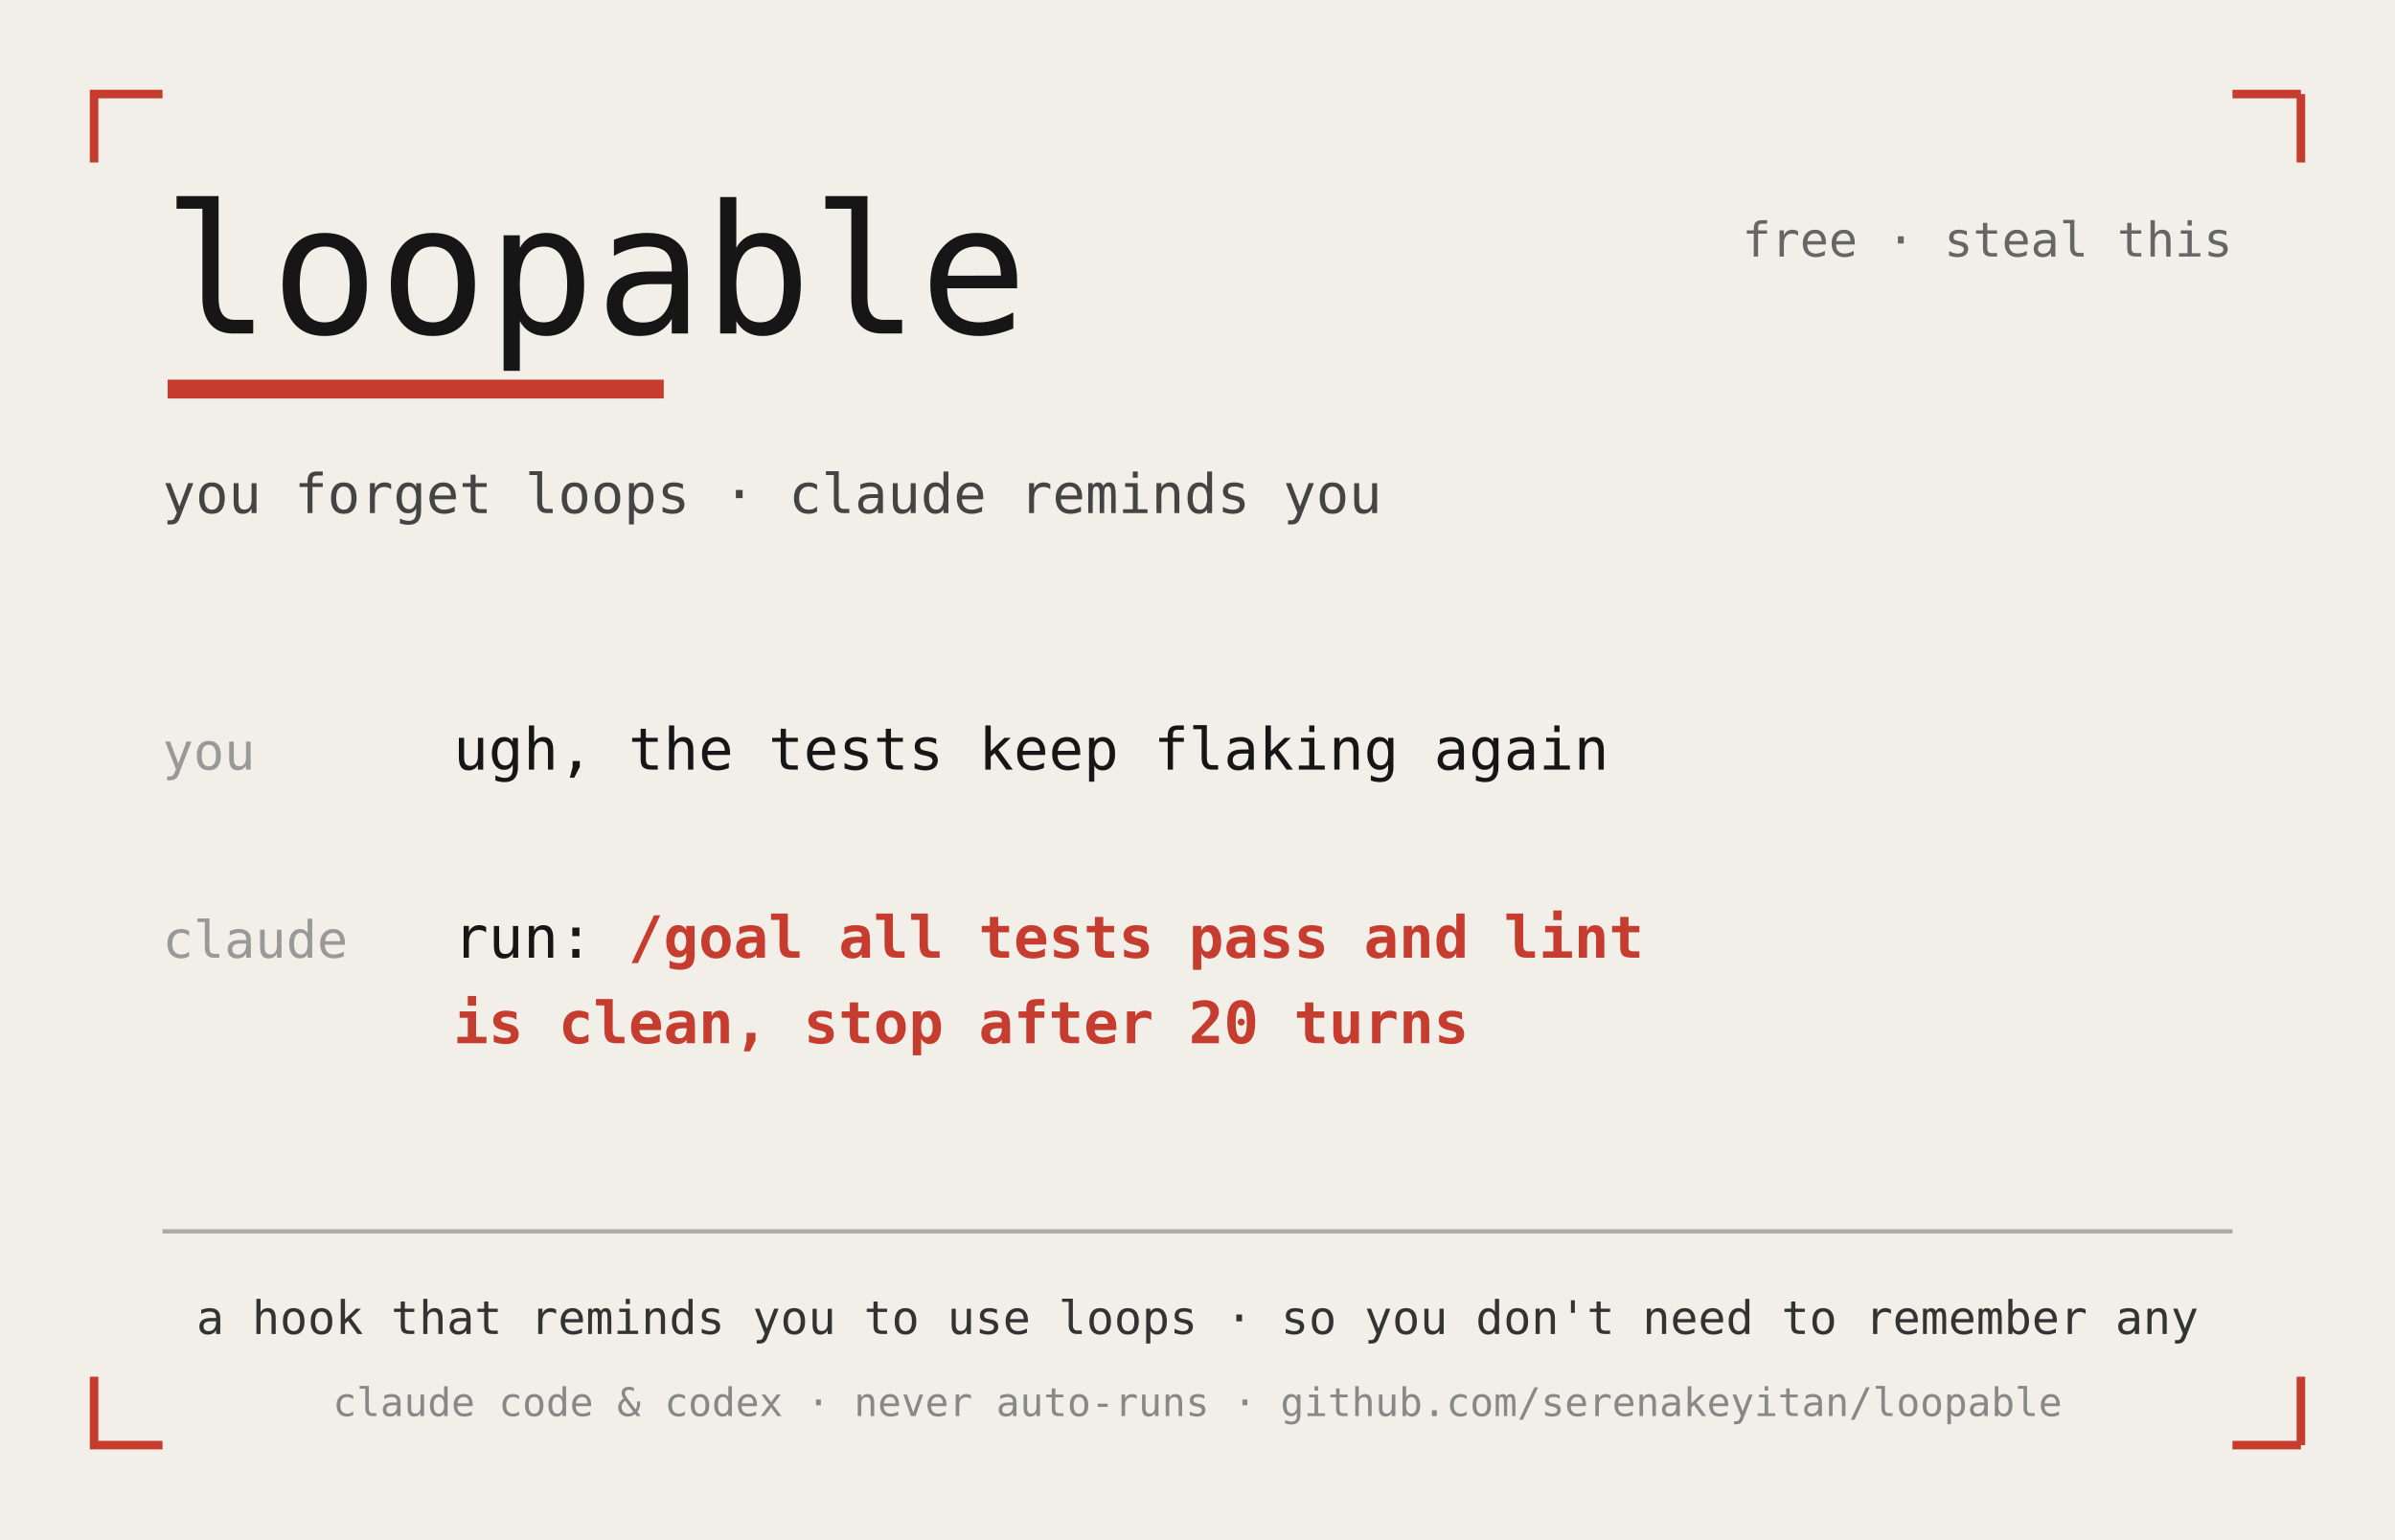
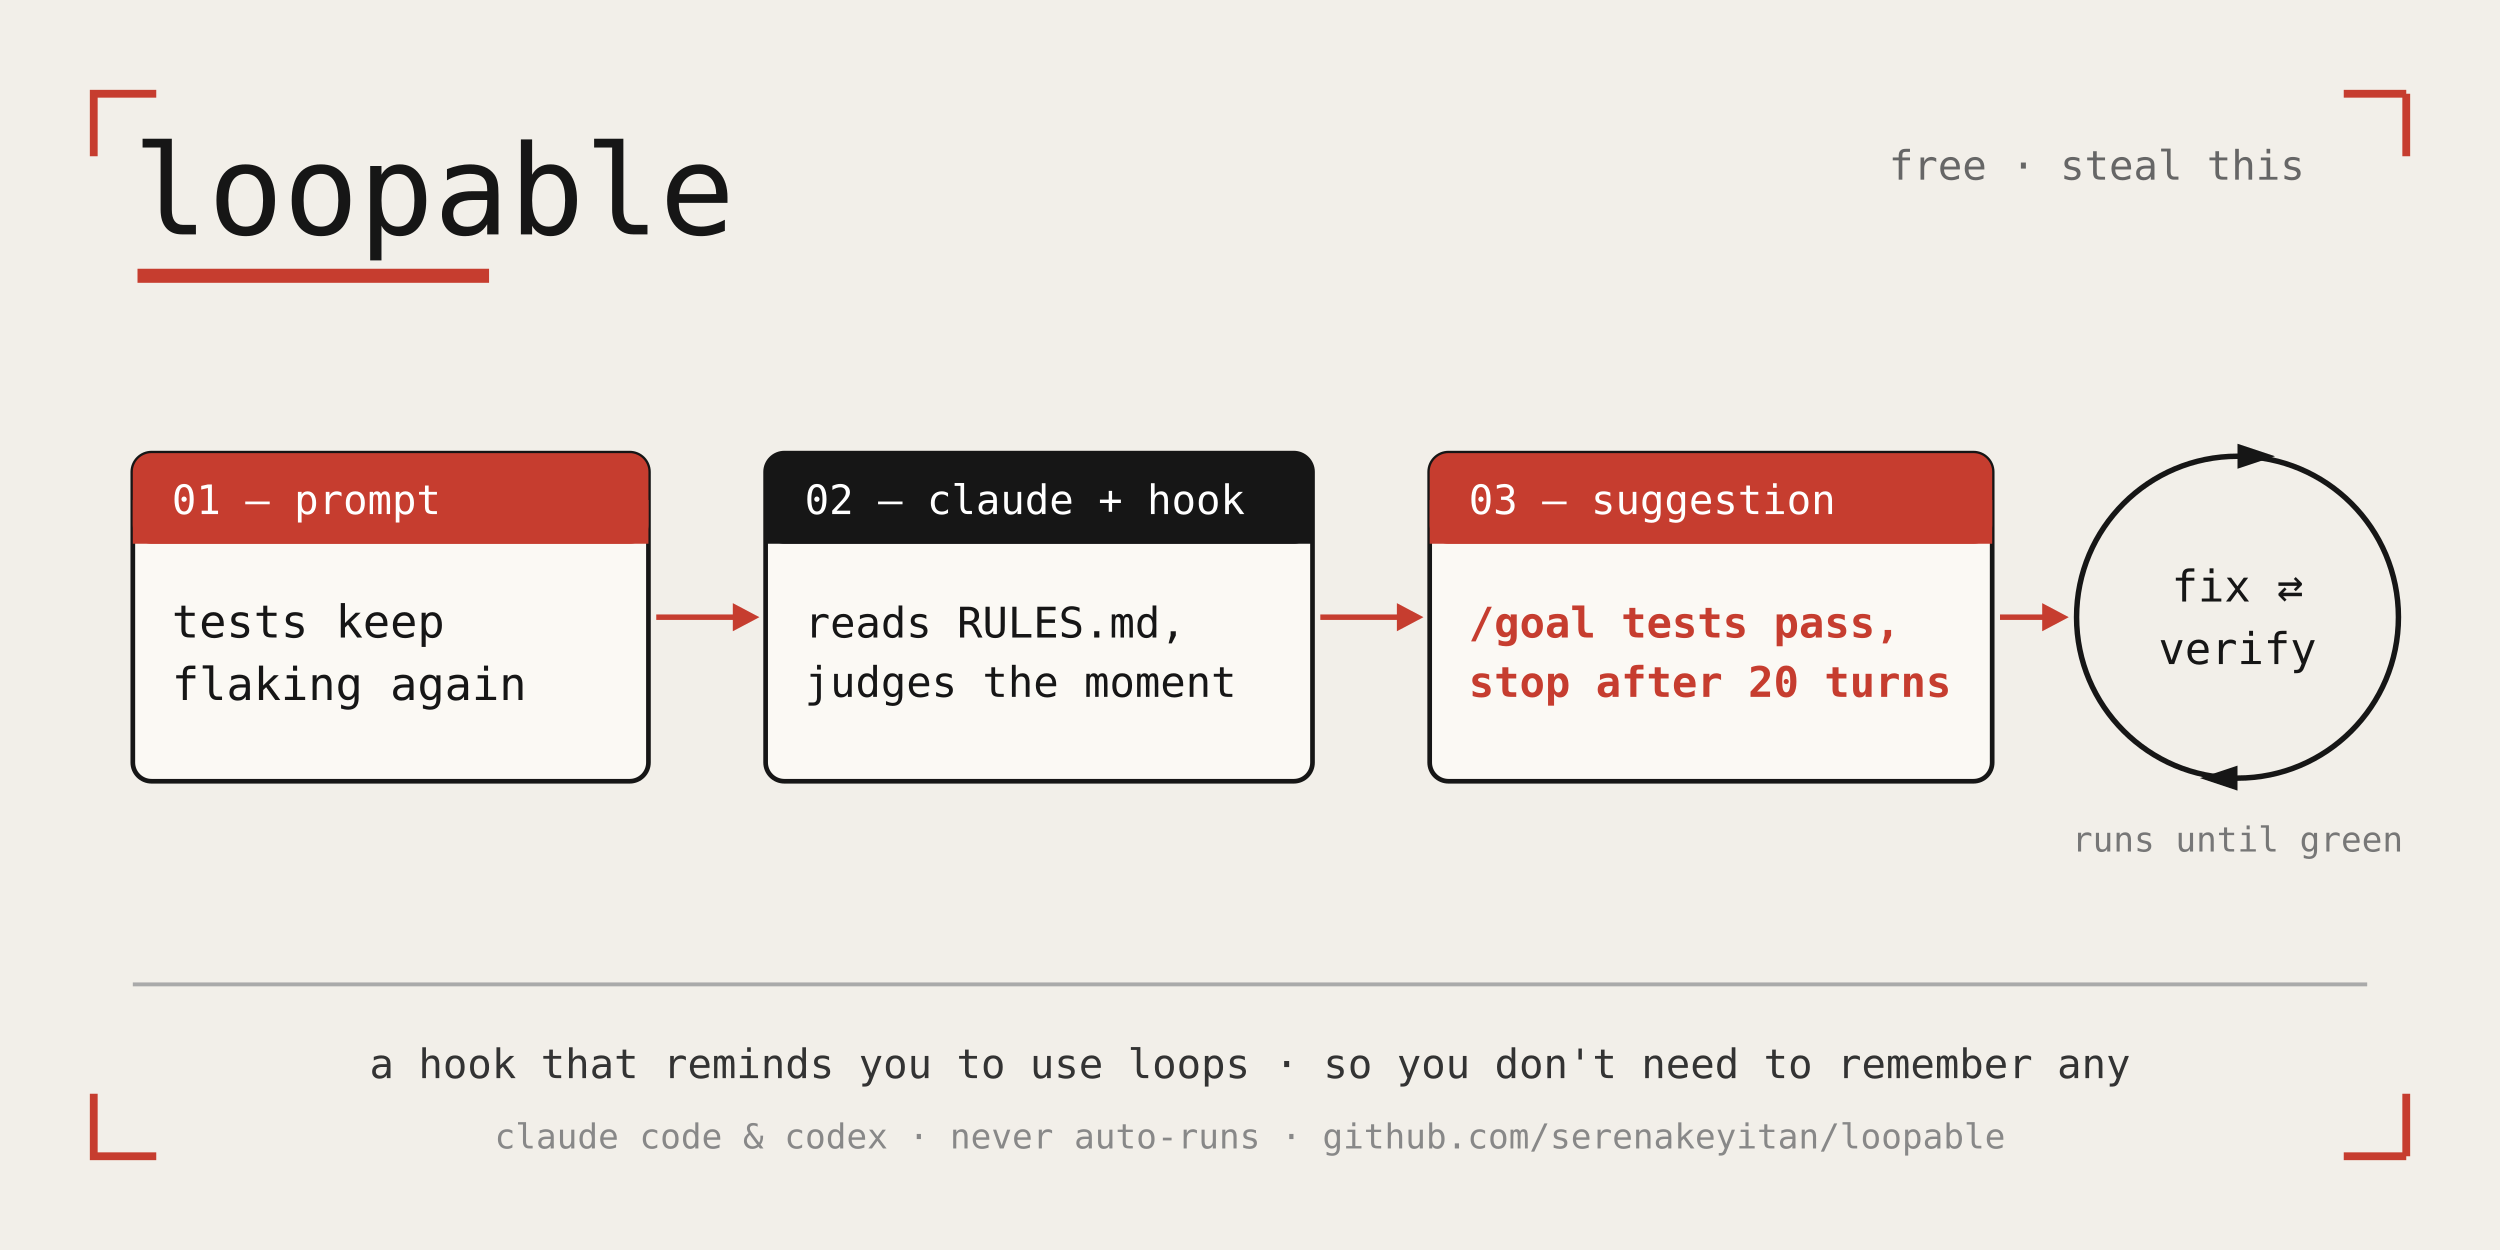
- <svg xmlns="http://www.w3.org/2000/svg" viewBox="0 0 1400 900" font-family="ui-monospace, 'SF Mono', Menlo, monospace">
-   <rect x="0" y="0" width="1400" height="900" fill="#f2efe9" />
-   <path d="M55 95 v-40 h40" fill="none" stroke="#c63d2f" stroke-width="5" />
-   <path d="M1345 55 h-40 M1345 55 v40" fill="none" stroke="#c63d2f" stroke-width="5" />
-   <path d="M55 805 v40 h40" fill="none" stroke="#c63d2f" stroke-width="5" />
-   <path d="M1345 845 h-40 M1345 845 v-40" fill="none" stroke="#c63d2f" stroke-width="5" />
-   <text x="95" y="195" font-size="105" fill="#161616">loopable</text>
-   <rect x="98" y="222" width="290" height="11" fill="#c63d2f" />
-   <text x="1305" y="150" font-size="28" fill="#666" text-anchor="end">free · steal this</text>
-   <text x="95" y="300" font-size="32" fill="#444">you forget loops · claude reminds you</text>
-   <text x="95" y="450" font-size="30" fill="#999">you</text>
-   <text x="265" y="450" font-size="34" fill="#161616">ugh, the tests keep flaking again</text>
-   <text x="95" y="560" font-size="30" fill="#999">claude</text>
-   <text x="265" y="560" font-size="34" fill="#161616">run: <tspan fill="#c63d2f" font-weight="bold">/goal all tests pass and lint</tspan>
-   </text>
-   <text x="265" y="610" font-size="34" fill="#c63d2f" font-weight="bold">     is clean, stop after 20 turns</text>
-   <line x1="95" y1="720" x2="1305" y2="720" stroke="#aaa" stroke-width="2.5" />
-   <text x="700" y="780" font-size="27" fill="#333" text-anchor="middle">a hook that reminds you to use loops · so you don't need to remember any</text>
-   <text x="700" y="828" font-size="23" fill="#888" text-anchor="middle">claude code &amp; codex · never auto-runs · github.com/serenakeyitan/loopable</text>
+ <svg xmlns="http://www.w3.org/2000/svg" viewBox="0 0 1600 800" font-family="ui-monospace, 'SF Mono', Menlo, monospace">
+   <rect x="0" y="0" width="1600" height="800" fill="#f2efe9" />
+   <path d="M60 100 v-40 h40" fill="none" stroke="#c63d2f" stroke-width="5" />
+   <path d="M1540 60 h-40 M1540 60 v40" fill="none" stroke="#c63d2f" stroke-width="5" />
+   <path d="M60 700 v40 h40" fill="none" stroke="#c63d2f" stroke-width="5" />
+   <path d="M1540 740 h-40 M1540 740 v-40" fill="none" stroke="#c63d2f" stroke-width="5" />
+   <text x="85" y="150" font-size="80" fill="#161616">loopable</text>
+   <rect x="88" y="172" width="225" height="9" fill="#c63d2f" />
+   <text x="1475" y="115" font-size="26" fill="#666" text-anchor="end">free · steal this</text>
+   <rect x="85" y="290" width="330" height="210" rx="12" fill="#fbf9f4" stroke="#161616" stroke-width="3" />
+   <rect x="85" y="290" width="330" height="58" rx="12" fill="#c63d2f" />
+   <rect x="85" y="320" width="330" height="28" fill="#c63d2f" />
+   <text x="110" y="329" font-size="26" fill="#fff">01 — prompt</text>
+   <text x="110" y="408" font-size="29" fill="#161616">tests keep</text>
+   <text x="110" y="448" font-size="29" fill="#161616">flaking again</text>
+   <line x1="420" y1="395" x2="478" y2="395" stroke="#c63d2f" stroke-width="3.5" />
+   <path d="M486 395 l-17 -9 v18 z" fill="#c63d2f" />
+   <rect x="490" y="290" width="350" height="210" rx="12" fill="#fbf9f4" stroke="#161616" stroke-width="3" />
+   <rect x="490" y="290" width="350" height="58" rx="12" fill="#161616" />
+   <rect x="490" y="320" width="350" height="28" fill="#161616" />
+   <text x="515" y="329" font-size="26" fill="#fff">02 — claude + hook</text>
+   <text x="515" y="408" font-size="27" fill="#161616">reads RULES.md,</text>
+   <text x="515" y="446" font-size="27" fill="#161616">judges the moment</text>
+   <line x1="845" y1="395" x2="903" y2="395" stroke="#c63d2f" stroke-width="3.5" />
+   <path d="M911 395 l-17 -9 v18 z" fill="#c63d2f" />
+   <rect x="915" y="290" width="360" height="210" rx="12" fill="#fbf9f4" stroke="#161616" stroke-width="3" />
+   <rect x="915" y="290" width="360" height="58" rx="12" fill="#c63d2f" />
+   <rect x="915" y="320" width="360" height="28" fill="#c63d2f" />
+   <text x="940" y="329" font-size="26" fill="#fff">03 — suggestion</text>
+   <text x="940" y="408" font-size="27" font-weight="bold" fill="#c63d2f">/goal tests pass,</text>
+   <text x="940" y="446" font-size="27" font-weight="bold" fill="#c63d2f">stop after 20 turns</text>
+   <line x1="1280" y1="395" x2="1316" y2="395" stroke="#c63d2f" stroke-width="3.5" />
+   <path d="M1324 395 l-17 -9 v18 z" fill="#c63d2f" />
+   <circle cx="1432" cy="395" r="103" fill="none" stroke="#161616" stroke-width="3.5" />
+   <polygon points="1432,284 1456,292 1432,300" fill="#161616" />
+   <polygon points="1432,490 1408,498 1432,506" fill="#161616" />
+   <text x="1432" y="385" font-size="28" fill="#161616" text-anchor="middle">fix ⇄</text>
+   <text x="1432" y="425" font-size="28" fill="#161616" text-anchor="middle">verify</text>
+   <text x="1432" y="545" font-size="22" fill="#777" text-anchor="middle">runs until green</text>
+   <line x1="85" y1="630" x2="1515" y2="630" stroke="#aaa" stroke-width="2.5" />
+   <text x="800" y="690" font-size="26" fill="#333" text-anchor="middle">a hook that reminds you to use loops · so you don't need to remember any</text>
+   <text x="800" y="735" font-size="22" fill="#888" text-anchor="middle">claude code &amp; codex · never auto-runs · github.com/serenakeyitan/loopable</text>
</svg>
